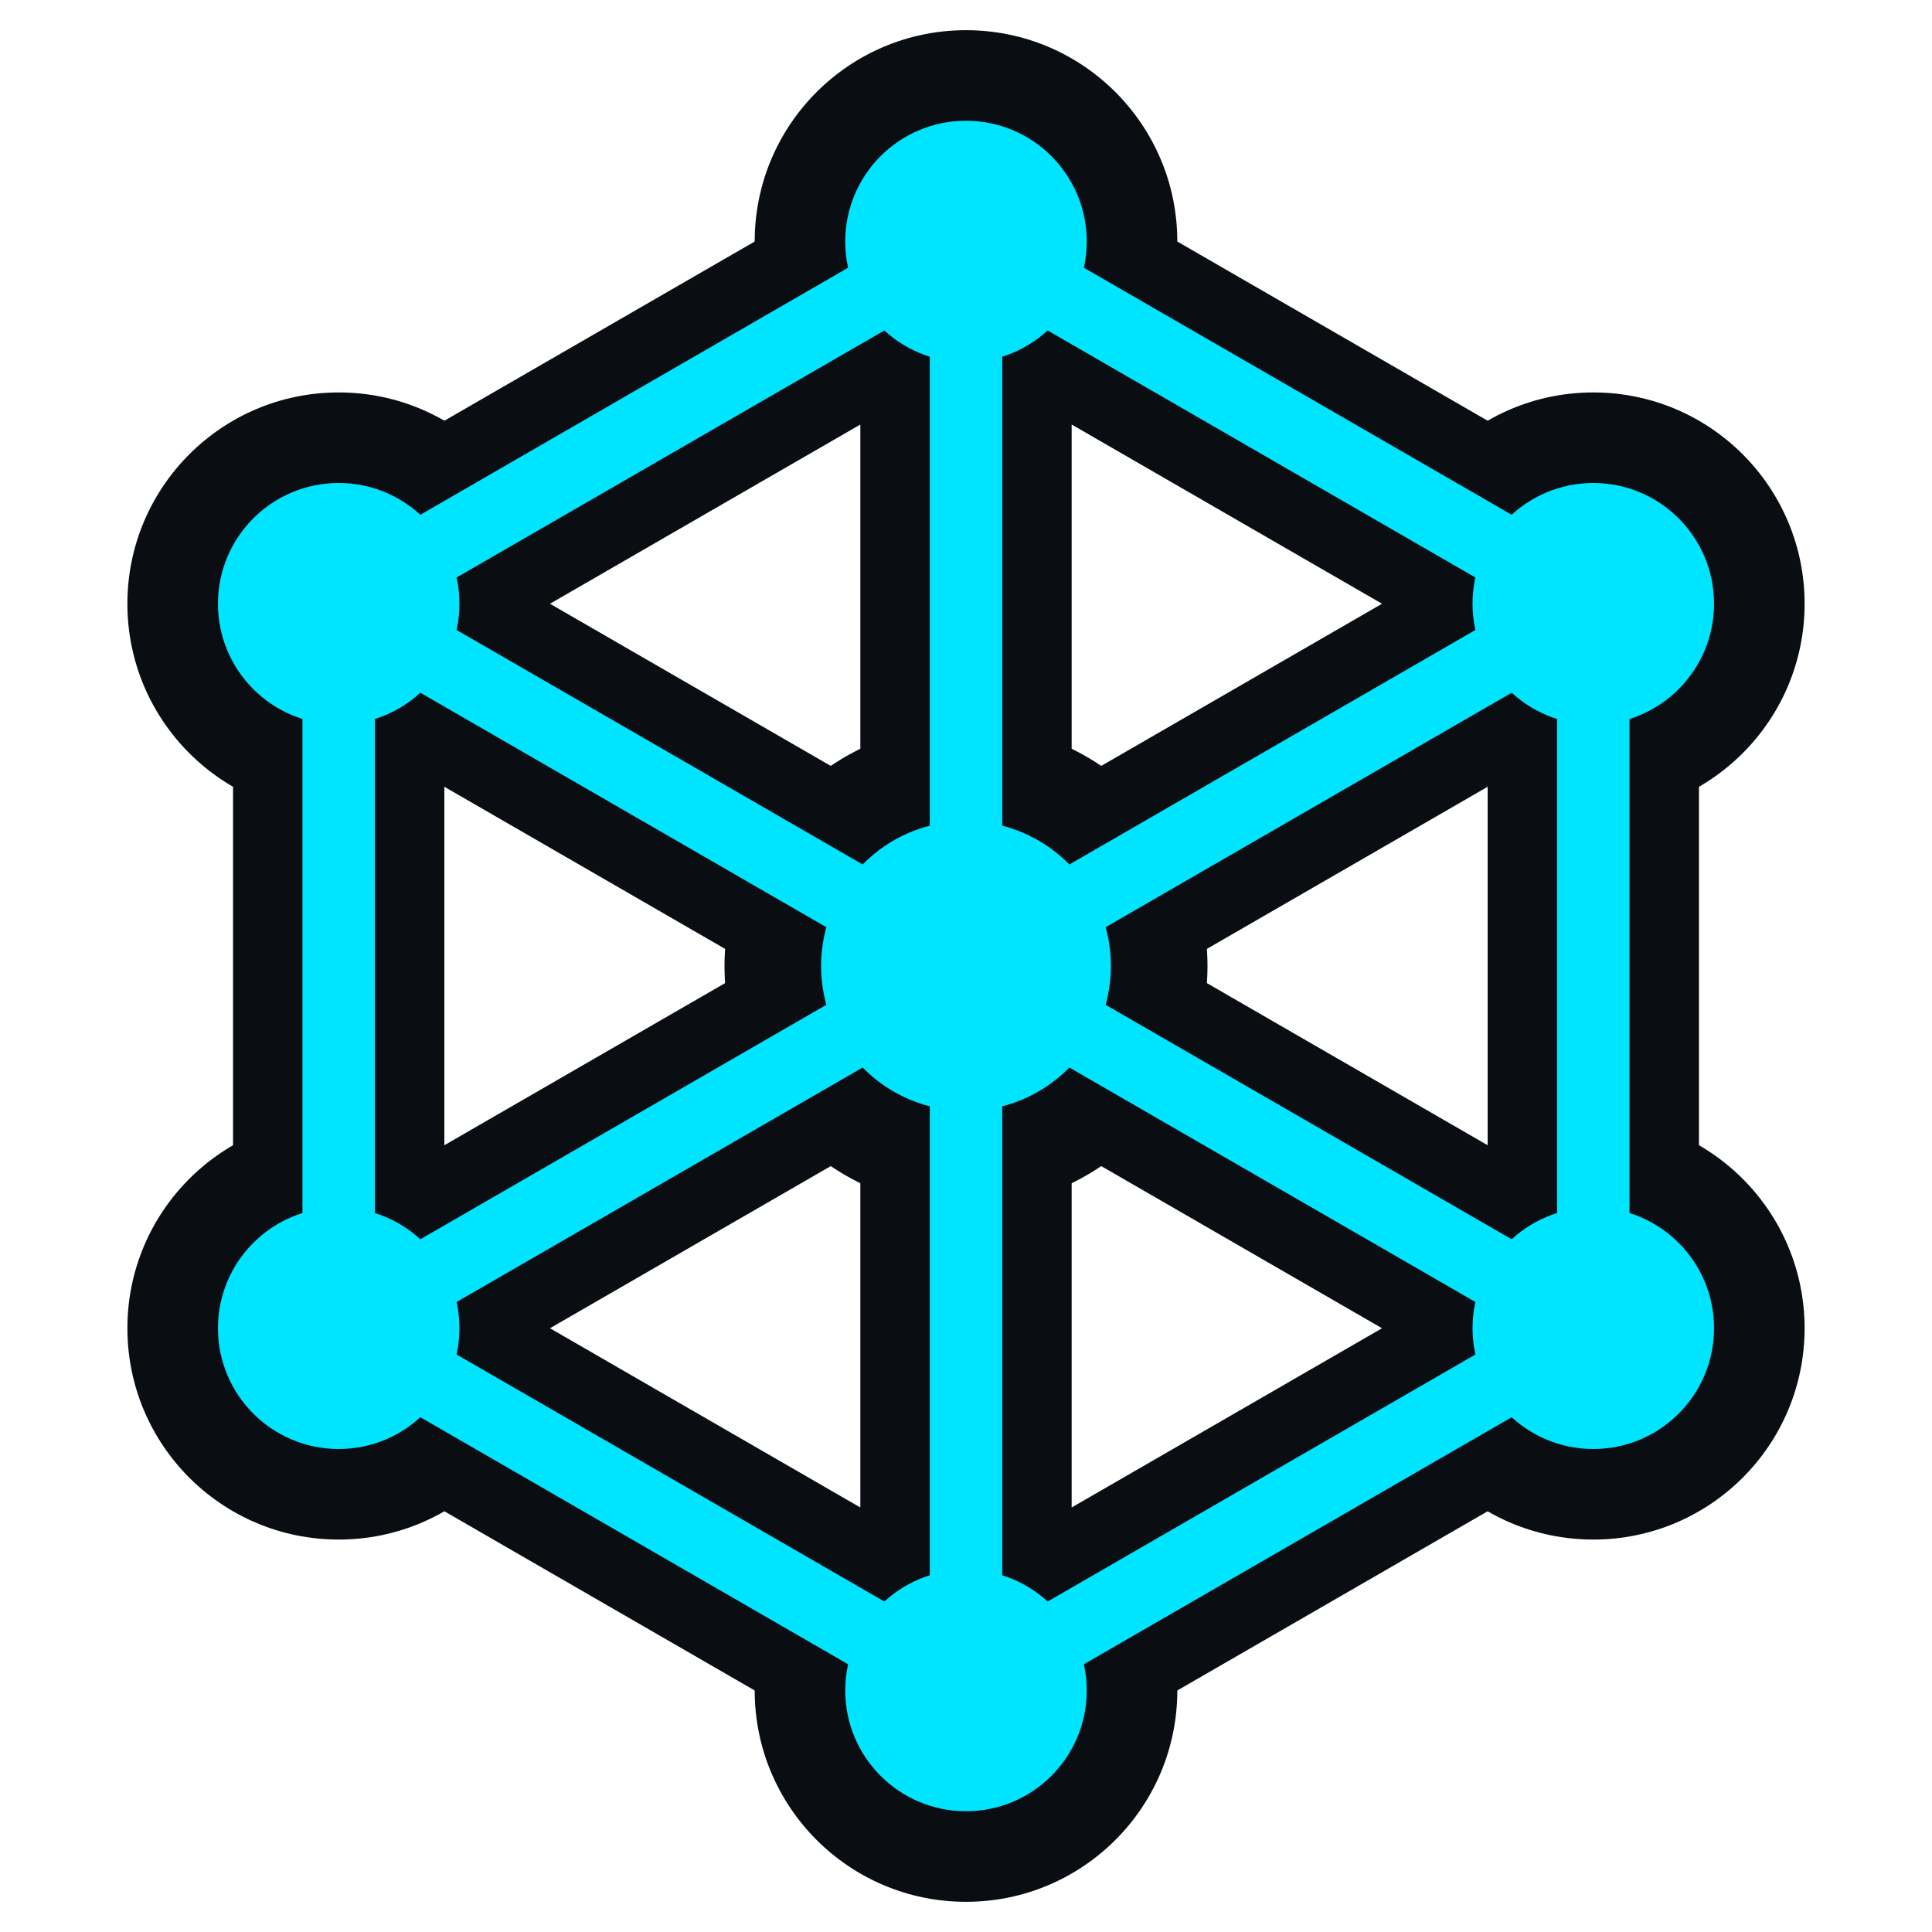
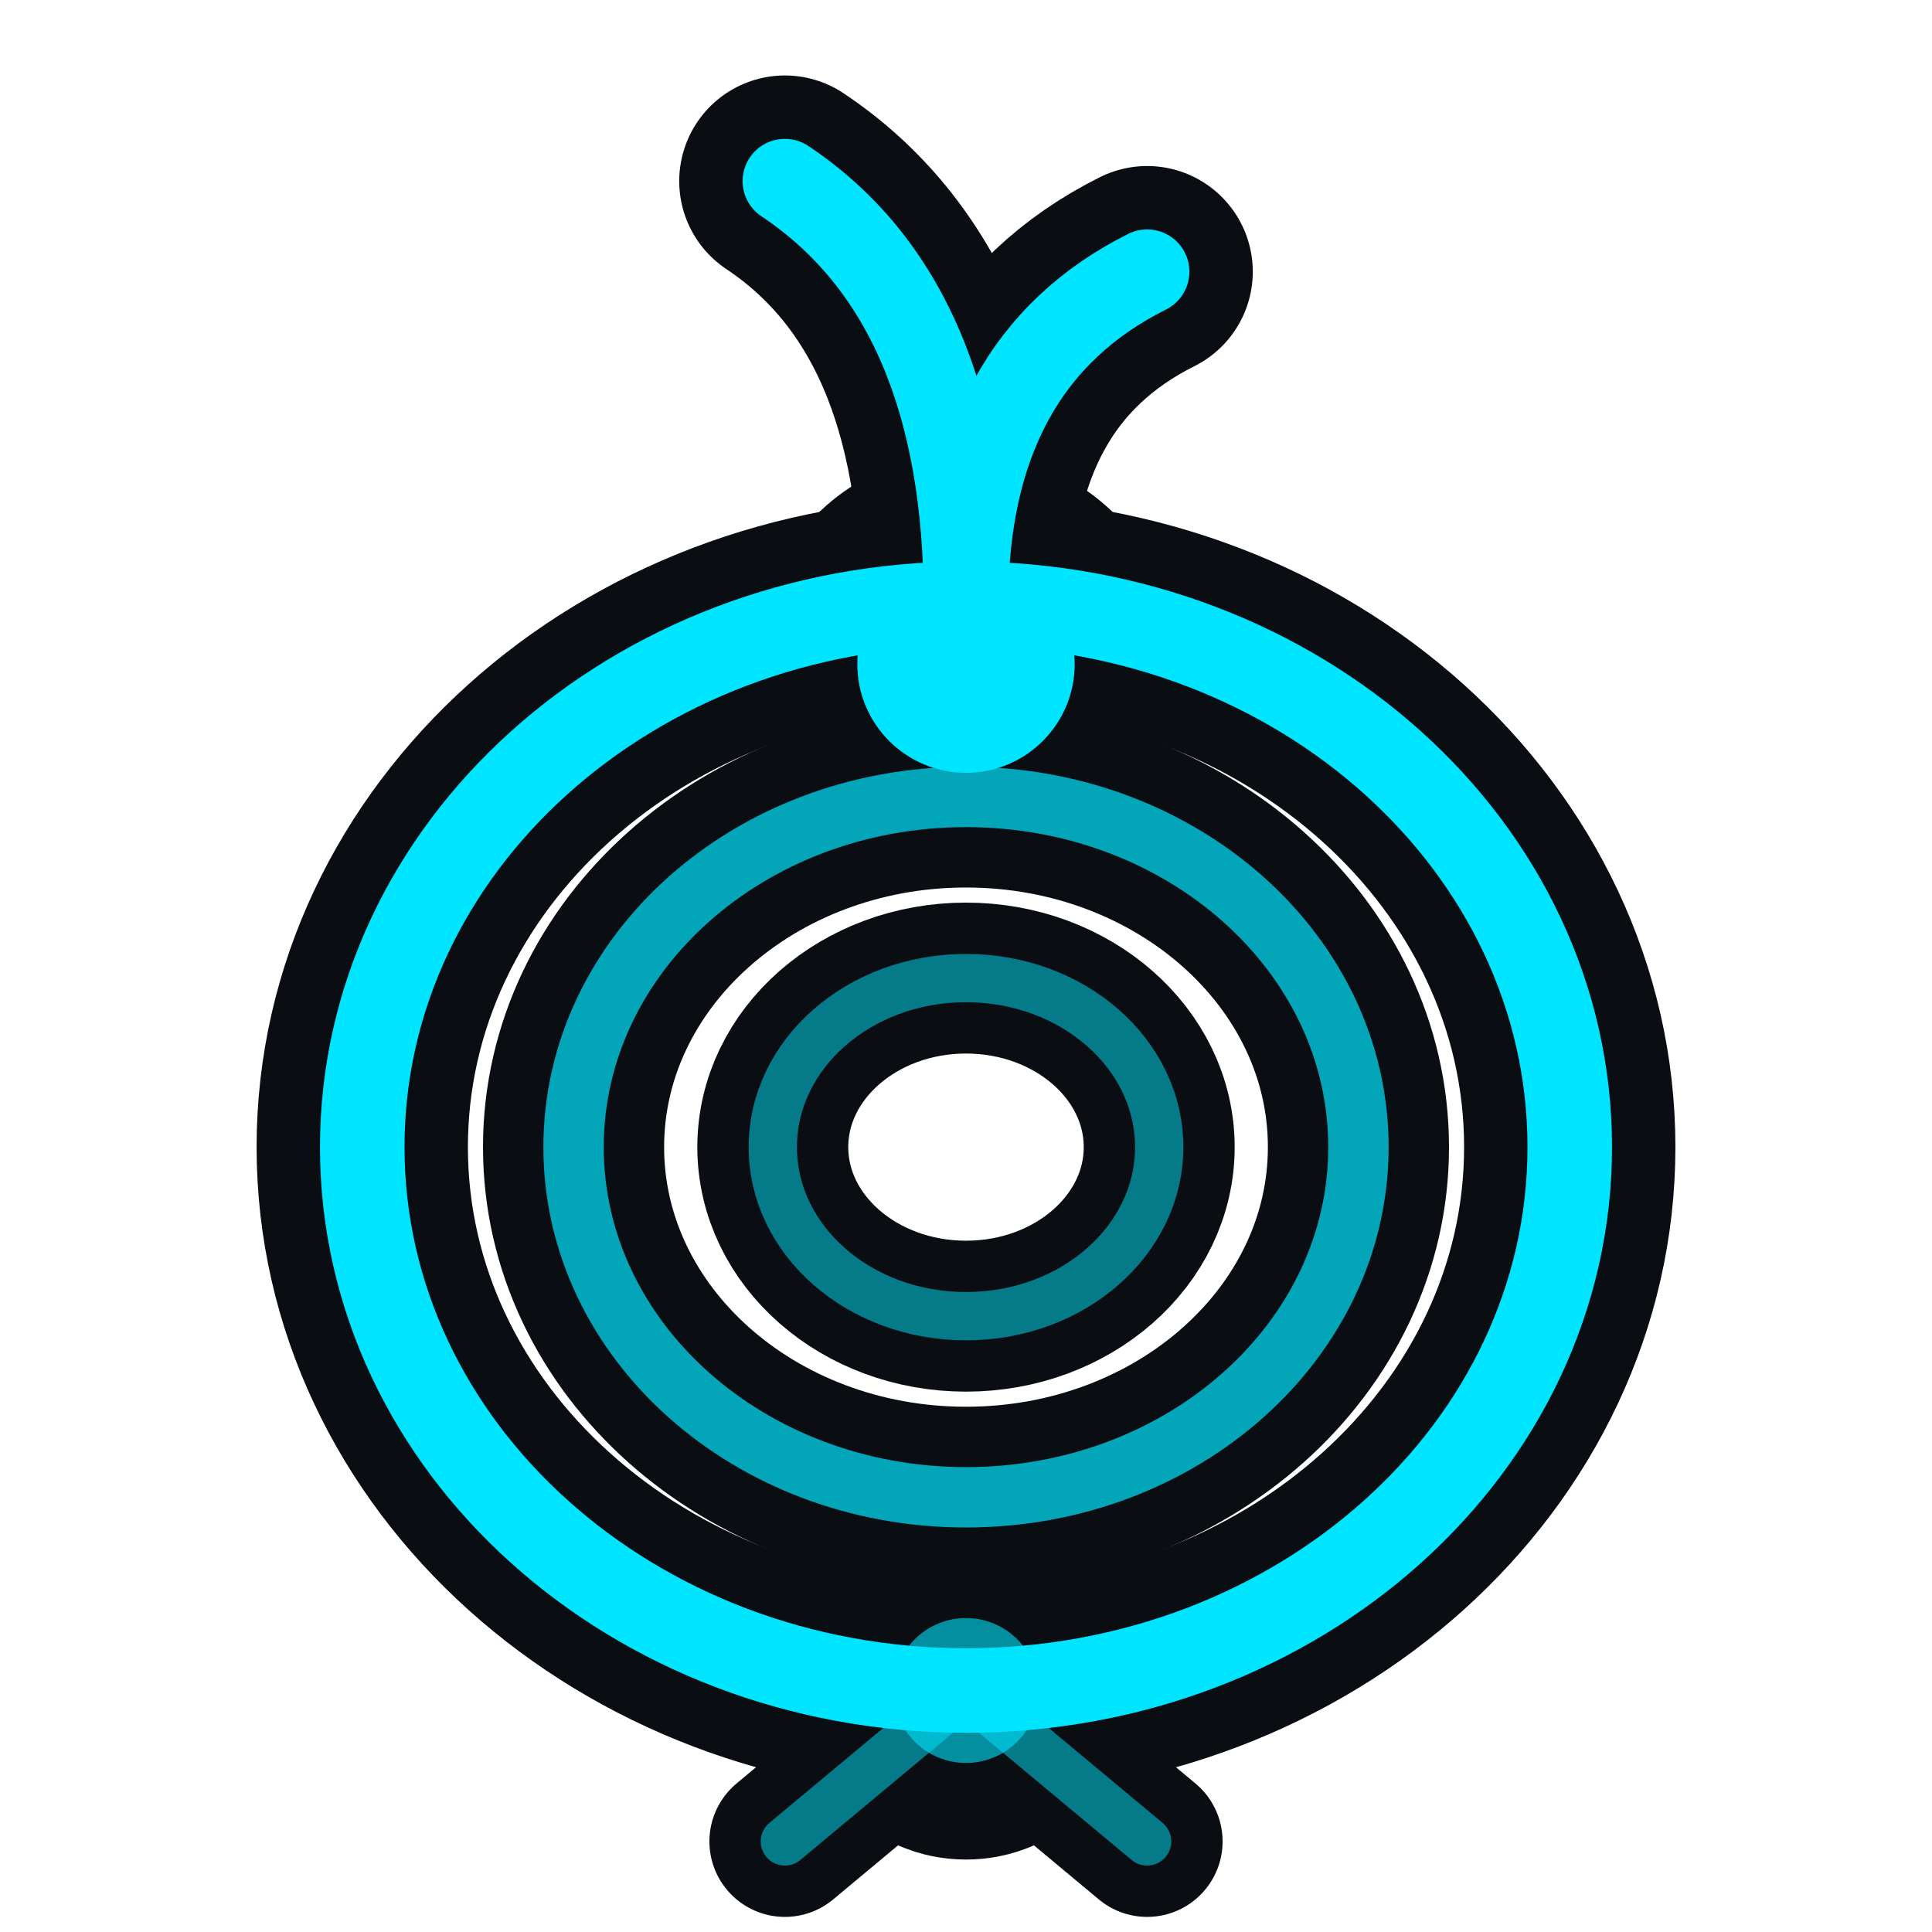
<svg xmlns="http://www.w3.org/2000/svg" width="32" height="32" viewBox="0 0 32 32" fill="none">
-   <g stroke="#0A0E13" stroke-width="3.5" stroke-linecap="round" stroke-linejoin="round" fill="none">
-     <line x1="16" y1="16" x2="16" y2="4" />
-     <line x1="16" y1="16" x2="26.39" y2="10" />
-     <line x1="16" y1="16" x2="26.39" y2="22" />
-     <line x1="16" y1="16" x2="16" y2="28" />
-     <line x1="16" y1="16" x2="5.61" y2="22" />
-     <line x1="16" y1="16" x2="5.61" y2="10" />
-     <polygon points="16,4 26.39,10 26.39,22 16,28 5.61,22 5.61,10" />
+   <g stroke="#0A0E13" fill="none">
+     <ellipse cx="16" cy="19" rx="10" ry="9" stroke-width="3.5" />
+     <ellipse cx="16" cy="19" rx="6.5" ry="5.8" stroke-width="3" />
+     <ellipse cx="16" cy="19" rx="3.2" ry="2.8" stroke-width="2.5" />
+     <path d="M16 10 Q16 5 13 3" stroke-width="3.5" stroke-linecap="round" />
+     <path d="M16 10 Q16 6 19 4.5" stroke-width="3.5" stroke-linecap="round" />
+     <line x1="16" y1="28" x2="13" y2="30.5" stroke-width="2.5" stroke-linecap="round" />
+     <line x1="16" y1="28" x2="19" y2="30.5" stroke-width="2.5" stroke-linecap="round" />
  </g>
  <g fill="#0A0E13">
-     <circle cx="16" cy="4" r="3.5" />
-     <circle cx="26.39" cy="10" r="3.5" />
-     <circle cx="26.39" cy="22" r="3.5" />
-     <circle cx="16" cy="28" r="3.5" />
-     <circle cx="5.61" cy="22" r="3.5" />
-     <circle cx="5.61" cy="10" r="3.5" />
-     <circle cx="16" cy="16" r="4" />
+     <circle cx="16" cy="11" r="3.5" />
+     <circle cx="16" cy="28" r="2.8" />
  </g>
-   <line x1="16" y1="16" x2="16" y2="4" stroke="#00E5FF" stroke-width="1.2" stroke-linecap="round" />
-   <line x1="16" y1="16" x2="26.39" y2="10" stroke="#00E5FF" stroke-width="1.2" stroke-linecap="round" />
-   <line x1="16" y1="16" x2="26.39" y2="22" stroke="#00E5FF" stroke-width="1.2" stroke-linecap="round" />
-   <line x1="16" y1="16" x2="16" y2="28" stroke="#00E5FF" stroke-width="1.2" stroke-linecap="round" />
-   <line x1="16" y1="16" x2="5.61" y2="22" stroke="#00E5FF" stroke-width="1.2" stroke-linecap="round" />
-   <line x1="16" y1="16" x2="5.61" y2="10" stroke="#00E5FF" stroke-width="1.2" stroke-linecap="round" />
-   <polygon points="16,4 26.39,10 26.39,22 16,28 5.61,22 5.61,10" stroke="#00E5FF" stroke-width="1.2" stroke-linejoin="round" fill="none" />
-   <circle cx="16" cy="4" r="2" fill="#00E5FF" />
-   <circle cx="26.39" cy="10" r="2" fill="#00E5FF" />
-   <circle cx="26.39" cy="22" r="2" fill="#00E5FF" />
-   <circle cx="16" cy="28" r="2" fill="#00E5FF" />
-   <circle cx="5.61" cy="22" r="2" fill="#00E5FF" />
-   <circle cx="5.61" cy="10" r="2" fill="#00E5FF" />
-   <circle cx="16" cy="16" r="2.4" fill="#00E5FF" />
+   <ellipse cx="16" cy="19" rx="10" ry="9" stroke="#00E5FF" stroke-width="1.4" fill="none" />
+   <ellipse cx="16" cy="19" rx="6.5" ry="5.8" stroke="#00E5FF" stroke-width="1.0" fill="none" opacity="0.7" />
+   <ellipse cx="16" cy="19" rx="3.2" ry="2.8" stroke="#00E5FF" stroke-width="0.8" fill="none" opacity="0.5" />
+   <path d="M16 10 Q16 5 13 3" stroke="#00E5FF" stroke-width="1.4" stroke-linecap="round" fill="none" />
+   <path d="M16 10 Q16 6 19 4.5" stroke="#00E5FF" stroke-width="1.4" stroke-linecap="round" fill="none" />
+   <circle cx="16" cy="11" r="1.8" fill="#00E5FF" />
+   <circle cx="16" cy="28" r="1.2" fill="#00E5FF" opacity="0.6" />
+   <line x1="16" y1="28" x2="13" y2="30.5" stroke="#00E5FF" stroke-width="0.8" stroke-linecap="round" opacity="0.5" />
+   <line x1="16" y1="28" x2="19" y2="30.5" stroke="#00E5FF" stroke-width="0.8" stroke-linecap="round" opacity="0.5" />
</svg>
